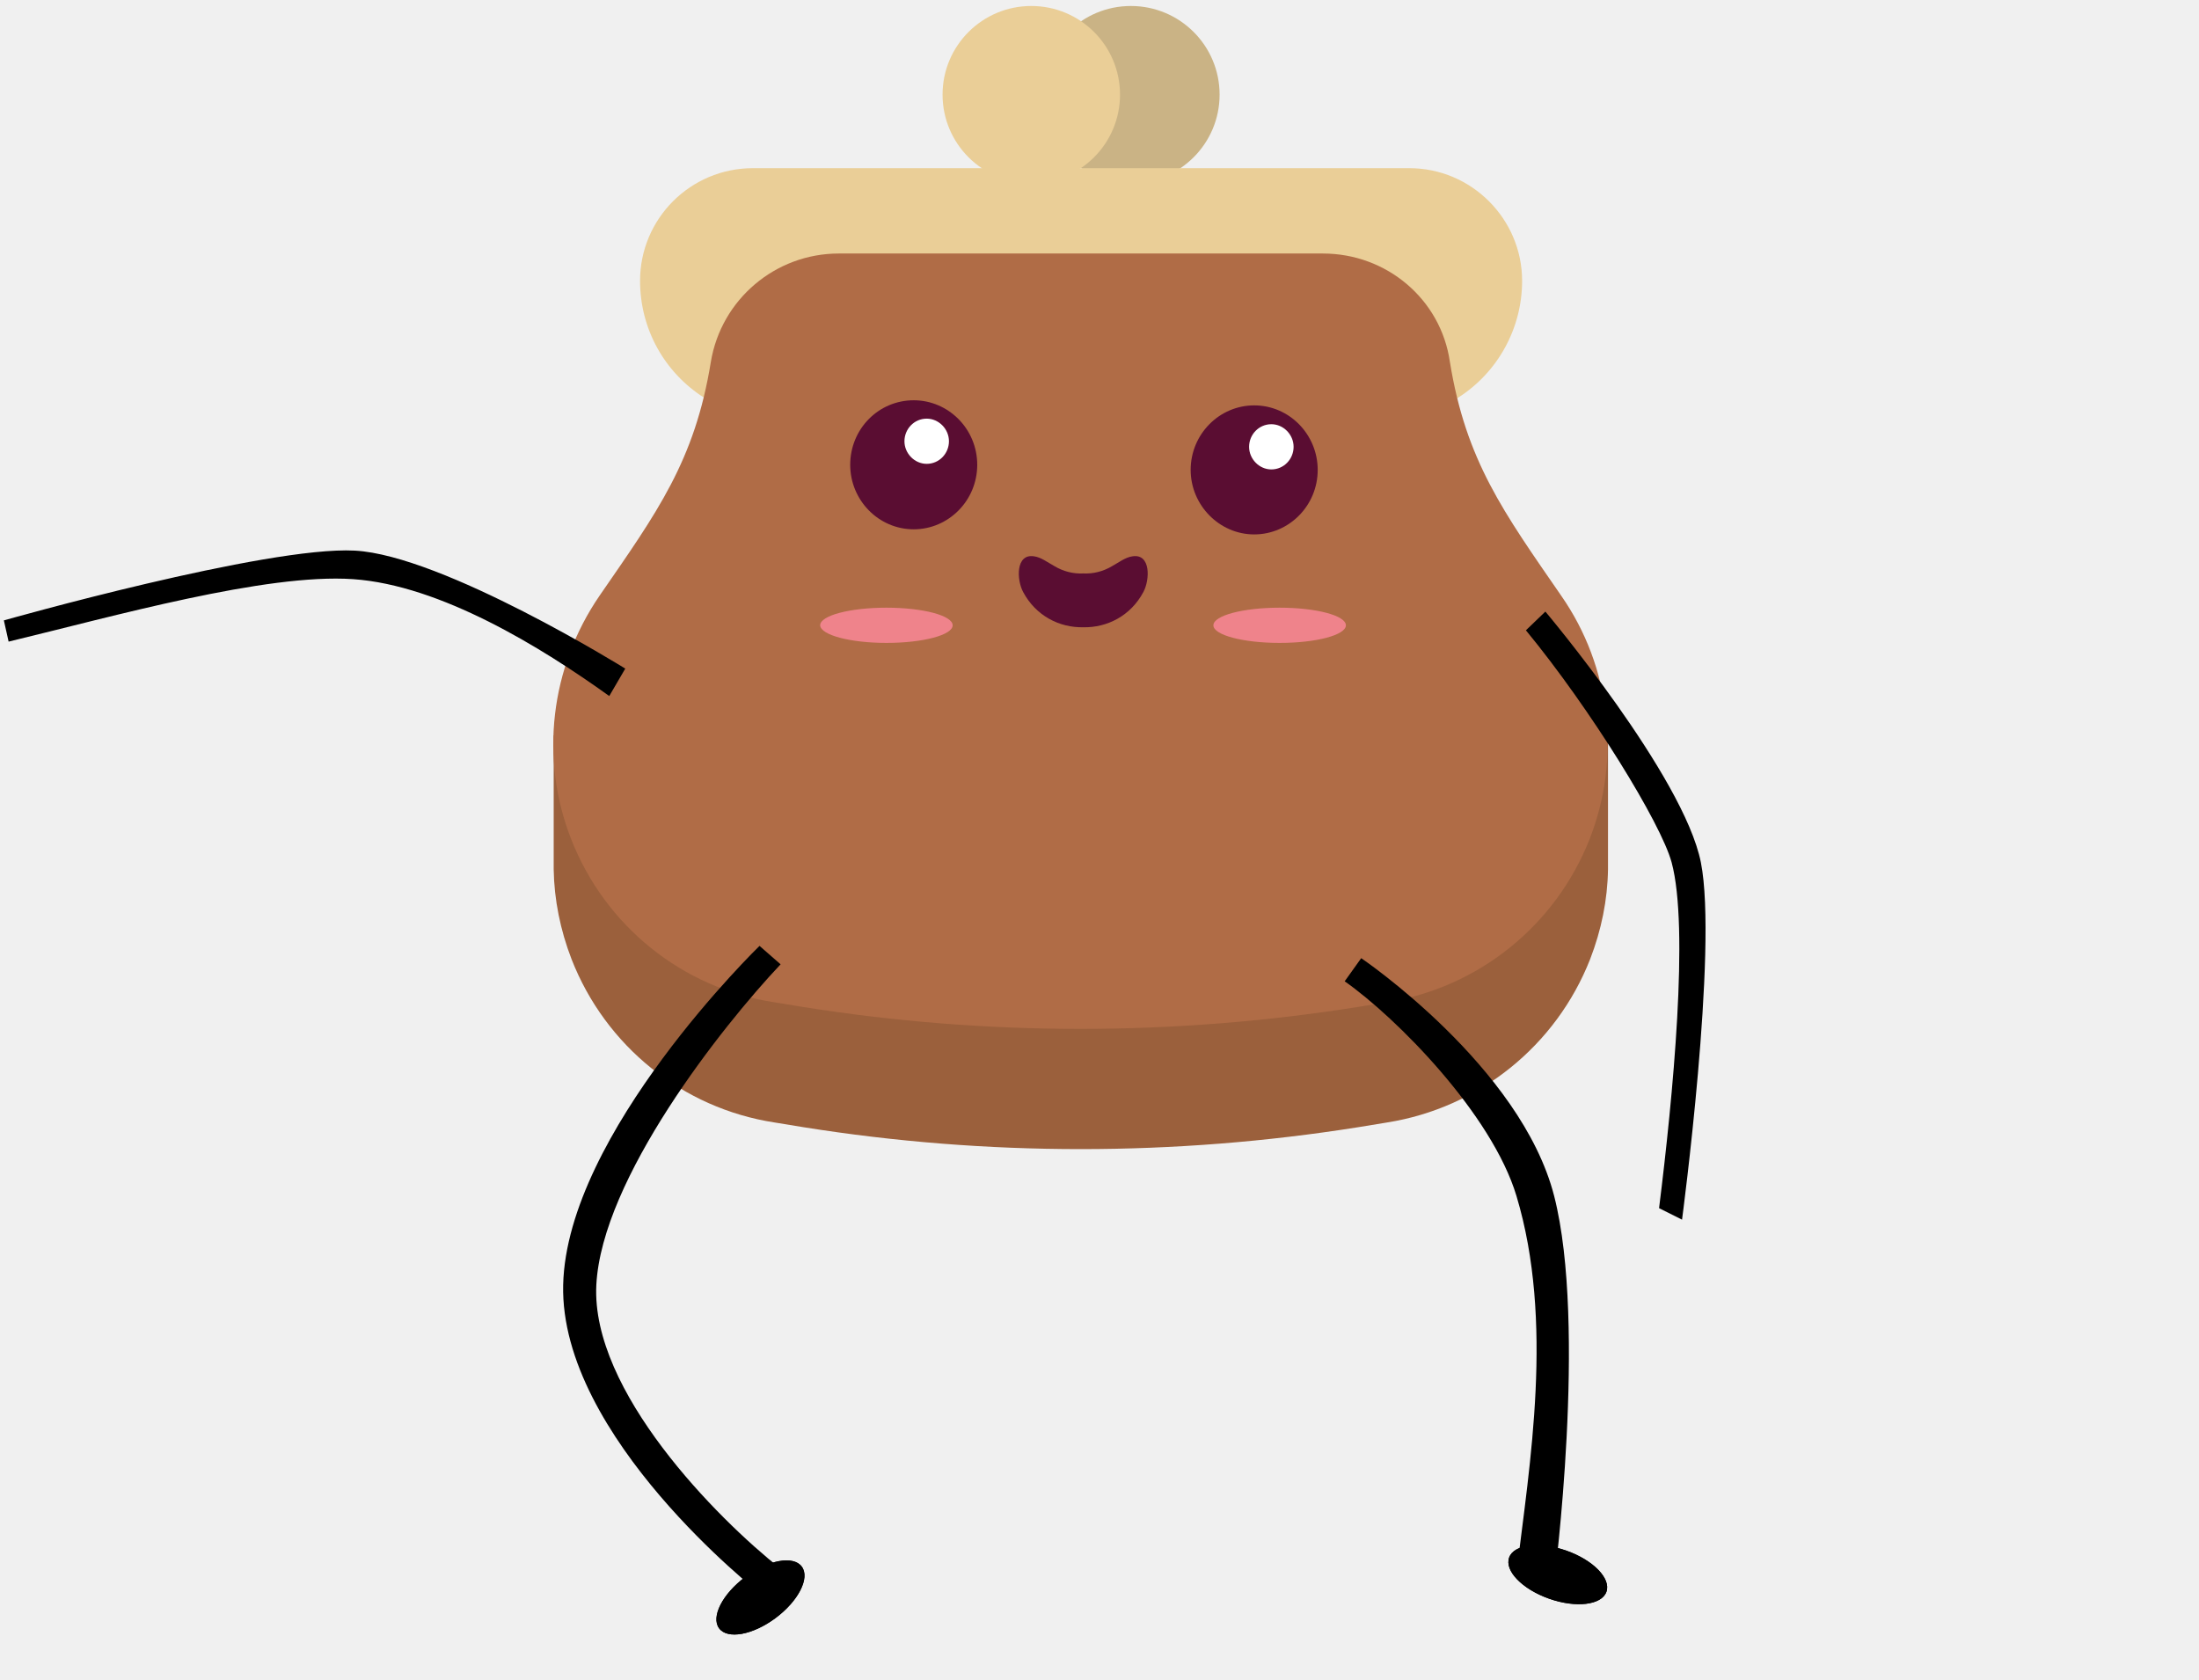
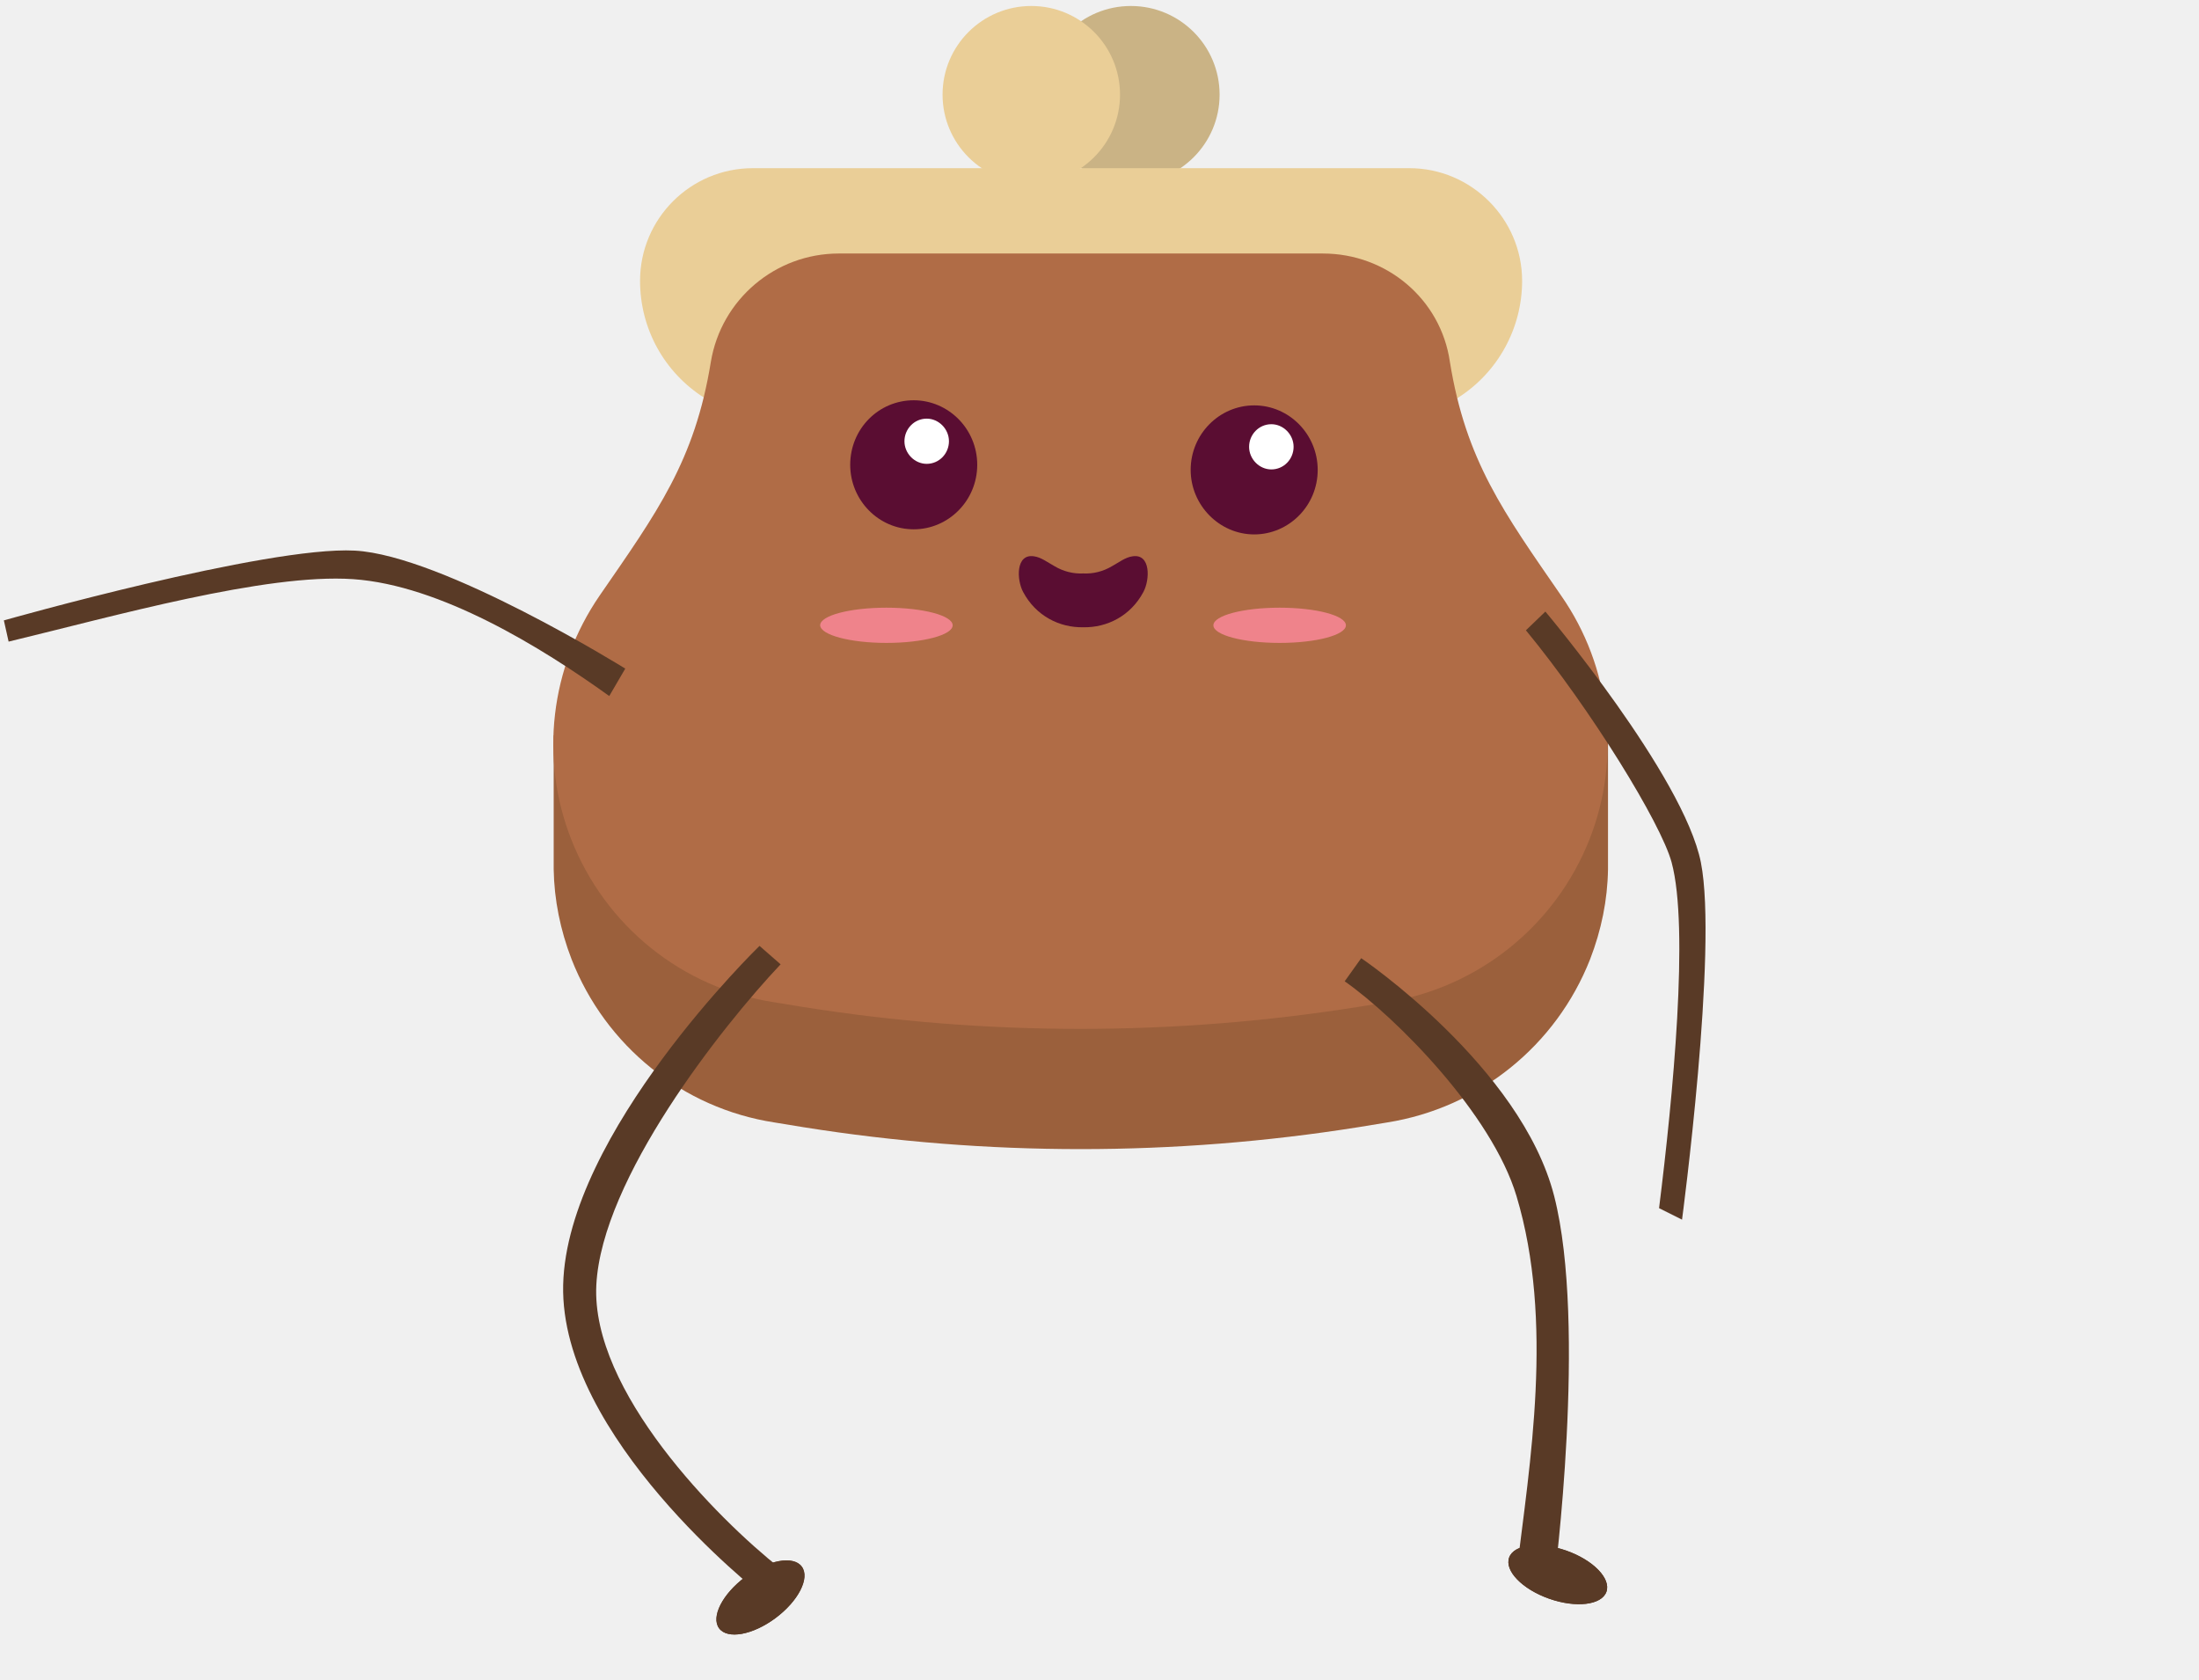
<svg xmlns="http://www.w3.org/2000/svg" viewBox="3.055 3.76 217.503 166.152" width="217.503" height="166.152">
  <defs>
    <clipPath id="clip0">
      <rect width="52" height="24" fill="white" transform="translate(388 226)" />
    </clipPath>
  </defs>
  <path d="M 162.149 76.498 L 160.142 76.498 C 159.442 74.866 158.602 73.327 157.622 71.881 C 151.927 63.626 148.192 58.543 146.605 48.749 C 145.578 42.547 140.21 37.977 133.908 37.977 L 86.014 37.977 C 79.713 37.977 74.391 42.547 73.364 48.749 C 71.777 58.543 68.043 63.626 62.348 71.881 C 61.321 73.327 60.48 74.912 59.827 76.498 L 57.82 76.498 L 57.82 89.742 C 57.866 92.727 58.473 95.758 59.593 98.65 C 62.954 107.231 70.563 113.387 79.666 114.786 L 82.513 115.252 C 100.672 118.144 119.204 118.144 137.409 115.252 L 140.257 114.786 C 149.359 113.34 156.968 107.184 160.329 98.65 C 161.449 95.758 162.056 92.774 162.103 89.742 L 162.103 76.498 L 162.149 76.498 Z" fill="#9B603C" />
  <path d="M 114.91 21.887 C 119.757 21.887 123.686 17.962 123.686 13.12 C 123.686 8.277 119.757 4.352 114.91 4.352 C 110.063 4.352 106.134 8.277 106.134 13.12 C 106.134 17.962 110.063 21.887 114.91 21.887 Z" fill="#CAB385" />
  <path d="M 142.451 20.395 L 77.519 20.395 C 71.357 20.395 66.363 25.385 66.363 31.541 C 66.363 36.251 68.743 40.588 72.711 43.106 L 82.934 49.589 L 137.036 49.589 L 147.259 43.106 C 151.227 40.588 153.608 36.204 153.608 31.541 C 153.608 25.431 148.613 20.395 142.451 20.395 Z" fill="#EACE97" />
  <path d="M 133.908 28.836 L 86.015 28.836 C 79.76 28.836 74.391 33.36 73.364 39.562 C 71.777 49.356 68.043 54.439 62.348 62.694 C 57.493 69.782 56.42 78.783 59.547 86.758 C 62.908 95.339 70.517 101.495 79.619 102.894 L 82.467 103.36 C 100.626 106.252 119.157 106.252 137.363 103.36 L 140.21 102.894 C 149.313 101.448 156.922 95.292 160.283 86.758 C 163.41 78.783 162.383 69.736 157.482 62.694 C 151.787 54.439 148.052 49.356 146.465 39.562 C 145.578 33.36 140.21 28.836 133.908 28.836 Z" fill="#B06C46" />
  <path d="M 105.06 21.887 C 109.907 21.887 113.836 17.962 113.836 13.12 C 113.836 8.277 109.907 4.352 105.06 4.352 C 100.214 4.352 96.284 8.277 96.284 13.12 C 96.284 17.962 100.214 21.887 105.06 21.887 Z" fill="#EACE97" />
  <g clip-path="url(#clip0)" transform="matrix(1, 0, 0, 1, -303.823, -182.6481)">
    <path fill-rule="evenodd" clip-rule="evenodd" d="M411.168 242.403C410.466 242.016 409.858 241.532 409.156 241.435C407.33 241.145 407.424 243.758 408.079 244.968C409.343 247.339 411.683 248.5 414.024 248.452C416.364 248.5 418.704 247.339 419.968 244.968C420.623 243.758 420.717 241.145 418.891 241.435C418.189 241.532 417.581 242.016 416.879 242.403C415.989 242.935 415.006 243.177 414.024 243.129C413.041 243.177 412.058 242.935 411.168 242.403Z" fill="#5A0D32" />
    <path fill-rule="evenodd" clip-rule="evenodd" d="M394.553 250C398.157 250 401.105 249.226 401.105 248.258C401.105 247.29 398.157 246.516 394.553 246.516C390.949 246.516 388 247.29 388 248.258C388.047 249.226 390.995 250 394.553 250Z" fill="#EF838B" />
    <path fill-rule="evenodd" clip-rule="evenodd" d="M433.447 250C437.051 250 440 249.226 440 248.258C440 247.29 437.051 246.516 433.447 246.516C429.843 246.516 426.895 247.29 426.895 248.258C426.895 249.226 429.843 250 433.447 250Z" fill="#EF838B" />
    <path fill-rule="evenodd" clip-rule="evenodd" d="M397.254 238.763C400.693 238.763 403.536 235.922 403.536 232.382C403.536 228.841 400.693 226 397.254 226C393.769 226 390.972 228.841 390.972 232.382C390.972 235.875 393.769 238.763 397.254 238.763Z" fill="#5A0D32" />
    <path fill-rule="evenodd" clip-rule="evenodd" d="M398.538 232.288C399.776 232.288 400.739 231.264 400.739 230.053C400.739 228.841 399.73 227.817 398.538 227.817C397.3 227.817 396.337 228.841 396.337 230.053C396.337 231.264 397.346 232.288 398.538 232.288Z" fill="white" />
    <path fill-rule="evenodd" clip-rule="evenodd" d="M430.93 239.268C434.369 239.268 437.212 236.427 437.212 232.887C437.212 229.393 434.415 226.505 430.93 226.505C427.49 226.505 424.647 229.347 424.647 232.887C424.647 236.38 427.49 239.268 430.93 239.268Z" fill="#5A0D32" />
    <path fill-rule="evenodd" clip-rule="evenodd" d="M432.627 232.84C433.865 232.84 434.828 231.815 434.828 230.604C434.828 229.393 433.819 228.368 432.627 228.368C431.389 228.368 430.426 229.393 430.426 230.604C430.426 231.815 431.435 232.84 432.627 232.84Z" fill="white" />
  </g>
-   <path d="M 64.9 69.893 C 64.9 69.893 46.871 58.682 38.142 58.222 C 29.413 57.761 3.437 65.124 3.437 65.124 L 3.907 67.224 C 14.233 64.74 29.324 60.452 37.975 61.045 C 46.626 61.638 56.588 67.777 63.317 72.606 L 64.9 69.893 Z" fill="black" />
-   <path d="M 78.179 161.321 C 78.179 161.321 58.41 145.886 58.758 130.856 C 59.105 115.826 78.179 97.32 78.179 97.32 L 80.264 99.143 C 74.412 105.34 62.574 120.358 62.038 130.856 C 61.502 141.354 73.965 153.942 80.264 158.924 L 78.179 161.321 Z" fill="black" />
-   <ellipse rx="5.102" ry="2.525" transform="matrix(0.802386, -0.596806, 0.589606, 0.807741, 78.27104, 161.7689)" fill="black" />
-   <ellipse rx="5.102" ry="2.525" transform="matrix(0.802386, -0.596806, 0.589606, 0.807741, 78.27104, 161.7689)" fill="black" />
-   <path d="M 137.692 98.535 C 137.692 98.535 153.496 109.237 156.778 122.065 C 160.059 134.893 156.778 160.163 156.778 160.163 L 153.052 159.322 C 154.359 148.537 156.778 134.484 153.052 122.065 C 150.619 113.954 141.178 104.417 136.058 100.822 L 137.692 98.535 Z" fill="black" />
-   <ellipse rx="5.101" ry="2.525" transform="matrix(0.942899, 0.33308, -0.34074, 0.940193, 157.1351, 159.5149)" fill="black" />
-   <ellipse rx="5.101" ry="2.525" transform="matrix(0.942899, 0.33308, -0.34074, 0.940193, 157.1351, 159.5149)" fill="black" />
-   <path d="M 155.908 64.252 C 155.908 64.252 169.584 80.491 171.289 89.064 C 172.995 97.637 169.425 124.399 169.425 124.399 L 167.153 123.261 C 168.525 112.289 170.141 95.525 168.396 89.064 C 167.346 85.176 160.383 73.876 153.983 66.105 L 155.908 64.252 Z" fill="black" />
+   <path d="M 64.9 69.893 C 64.9 69.893 46.871 58.682 38.142 58.222 C 29.413 57.761 3.437 65.124 3.437 65.124 L 3.907 67.224 C 14.233 64.74 29.324 60.452 37.975 61.045 C 46.626 61.638 56.588 67.777 63.317 72.606 L 64.9 69.893 Z" fill="#593A26" />
+   <path d="M 78.179 161.321 C 78.179 161.321 58.41 145.886 58.758 130.856 C 59.105 115.826 78.179 97.32 78.179 97.32 L 80.264 99.143 C 74.412 105.34 62.574 120.358 62.038 130.856 C 61.502 141.354 73.965 153.942 80.264 158.924 L 78.179 161.321 Z" fill="#593A26" />
+   <ellipse rx="5.102" ry="2.525" transform="matrix(0.802386, -0.596806, 0.589606, 0.807741, 78.27104, 161.7689)" fill="#593A26" />
+   <ellipse rx="5.102" ry="2.525" transform="matrix(0.802386, -0.596806, 0.589606, 0.807741, 78.27104, 161.7689)" fill="#593A26" />
+   <path d="M 137.692 98.535 C 137.692 98.535 153.496 109.237 156.778 122.065 C 160.059 134.893 156.778 160.163 156.778 160.163 L 153.052 159.322 C 154.359 148.537 156.778 134.484 153.052 122.065 C 150.619 113.954 141.178 104.417 136.058 100.822 L 137.692 98.535 Z" fill="#593A26" />
+   <ellipse rx="5.101" ry="2.525" transform="matrix(0.942899, 0.33308, -0.34074, 0.940193, 157.1351, 159.5149)" fill="#593A26" />
+   <ellipse rx="5.101" ry="2.525" transform="matrix(0.942899, 0.33308, -0.34074, 0.940193, 157.1351, 159.5149)" fill="#593A26" />
+   <path d="M 155.908 64.252 C 155.908 64.252 169.584 80.491 171.289 89.064 C 172.995 97.637 169.425 124.399 169.425 124.399 L 167.153 123.261 C 168.525 112.289 170.141 95.525 168.396 89.064 C 167.346 85.176 160.383 73.876 153.983 66.105 L 155.908 64.252 Z" fill="#593A26" />
</svg>
